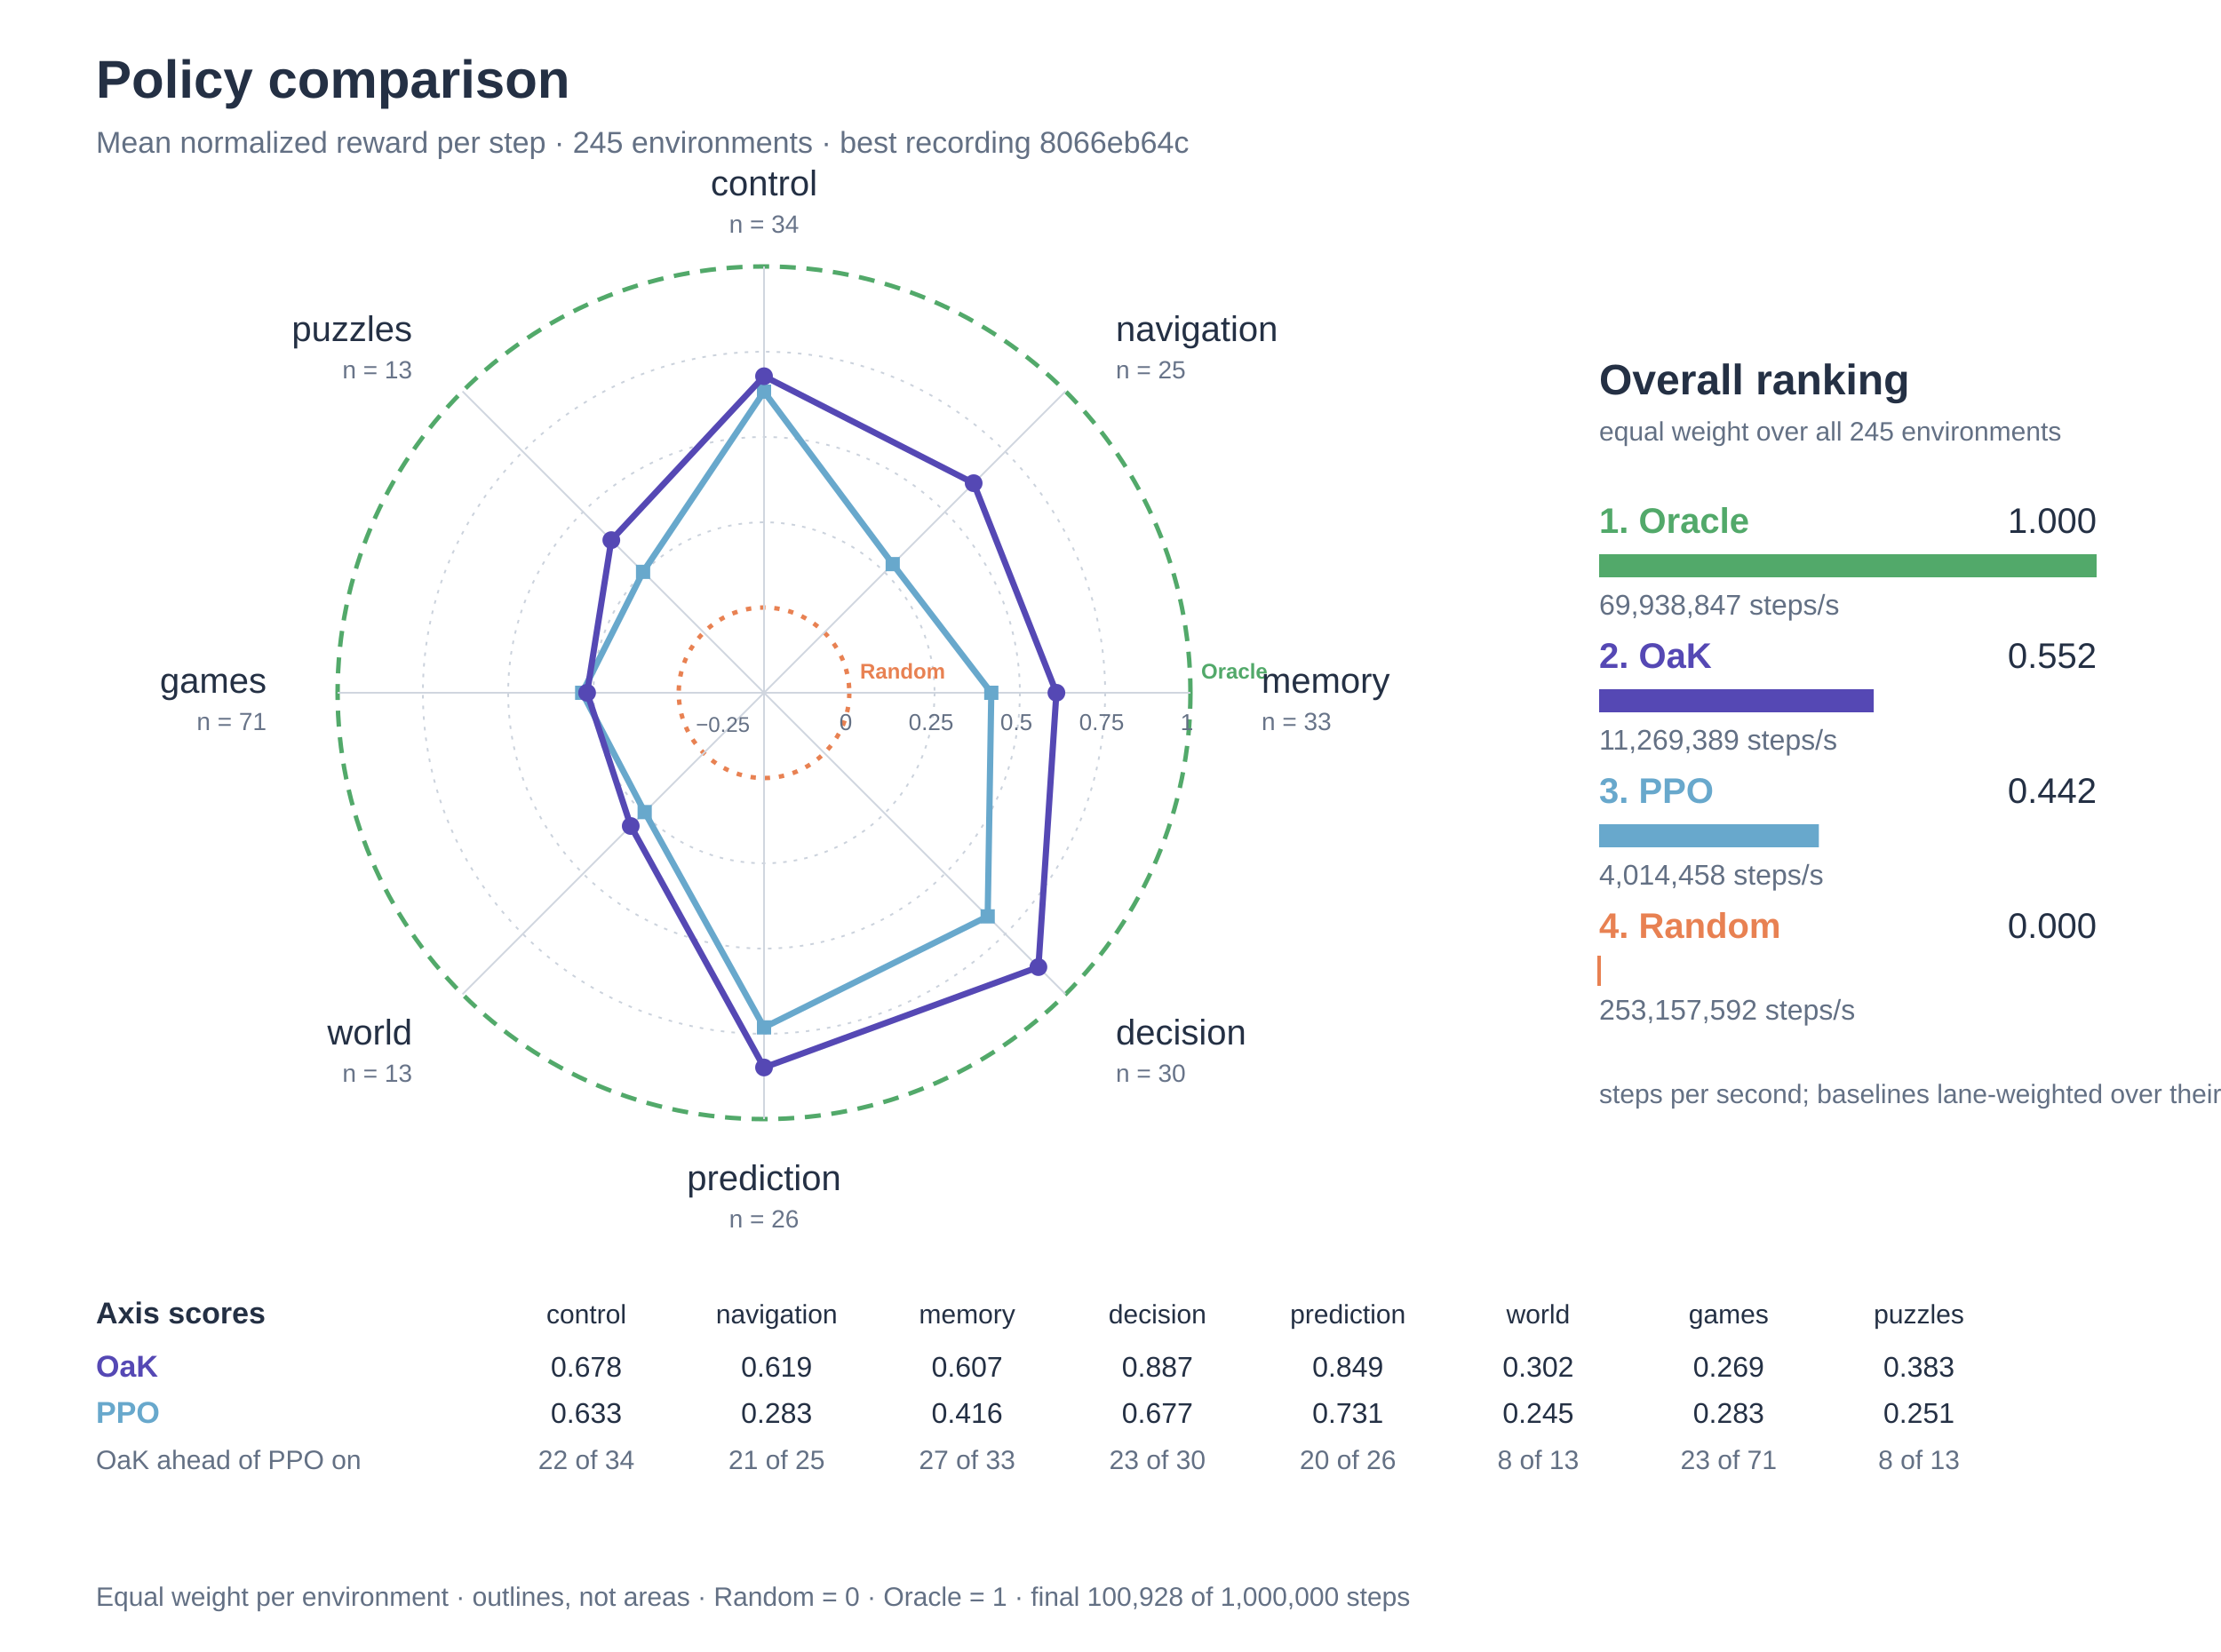
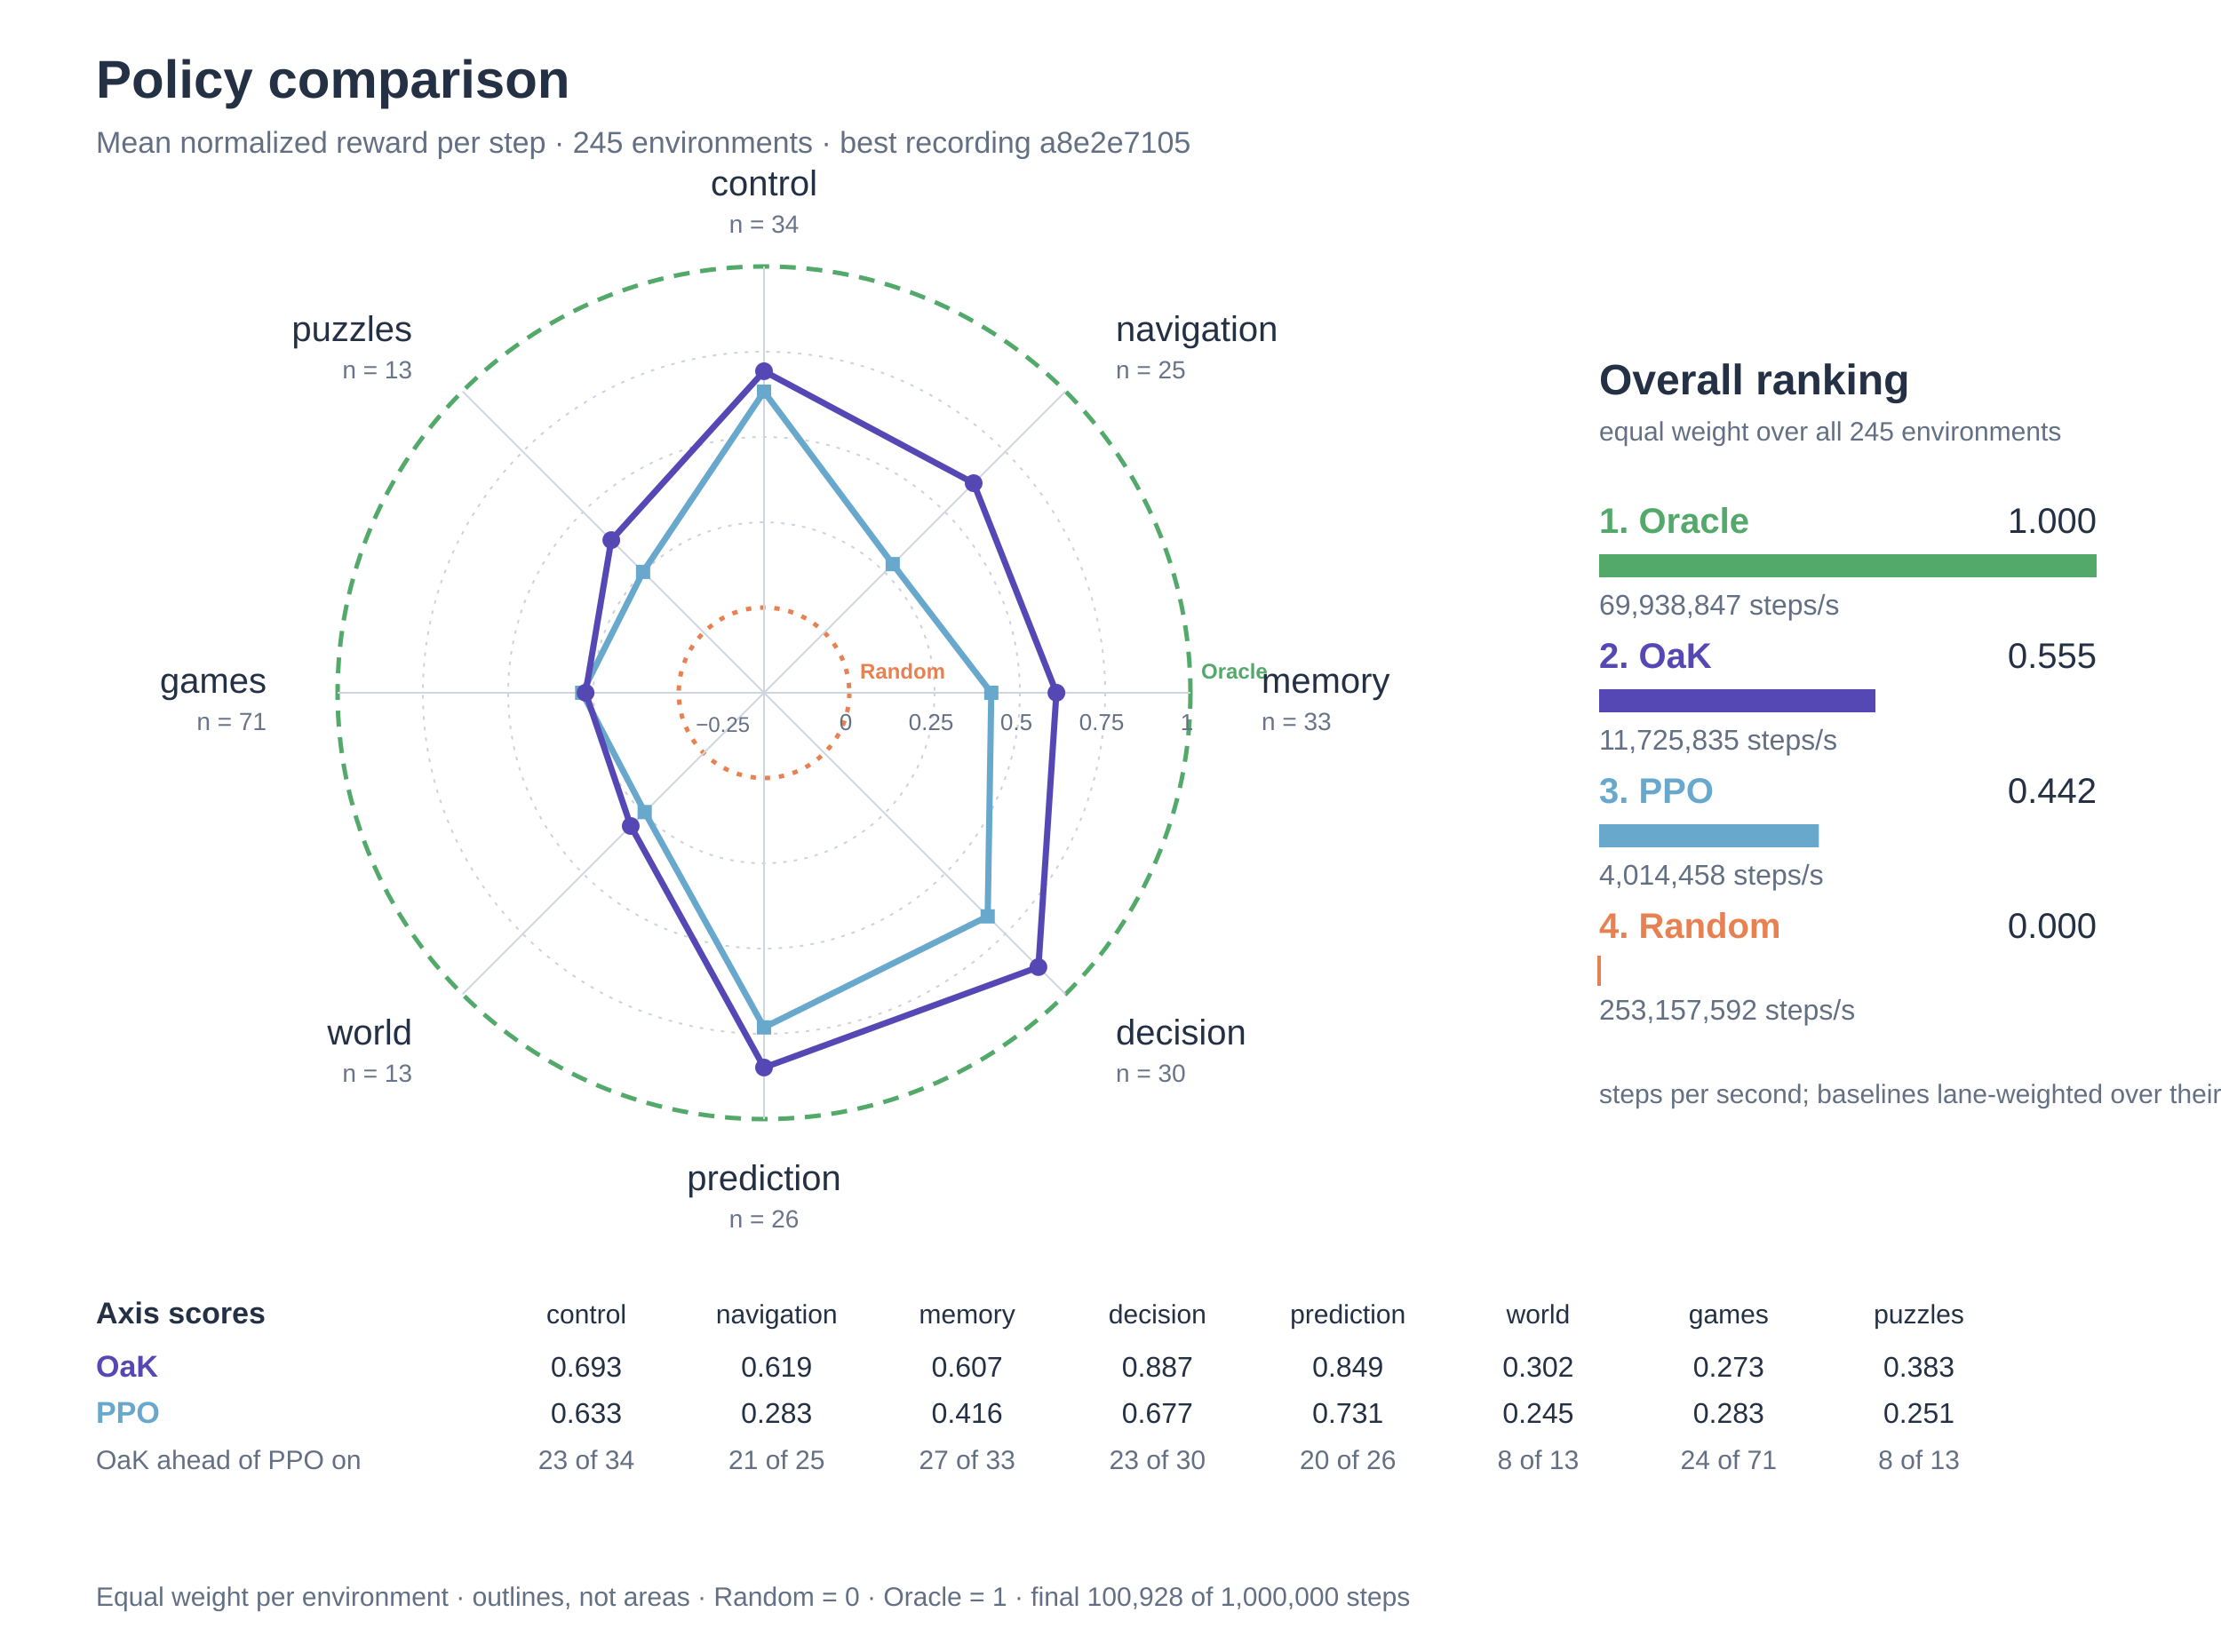
<svg xmlns="http://www.w3.org/2000/svg" width="1250" height="930" viewBox="0 0 1250 930" role="img" aria-labelledby="title desc">
  <rect width="1250" height="930" fill="#ffffff" />
  <g font-family="Arial, Helvetica, sans-serif" fill="#243044">
    <text x="54.0" y="55.0" font-size="30" fill="#243044" text-anchor="start" font-weight="600">Policy comparison</text>
-     <text x="54.0" y="86.0" font-size="17" fill="#637084" text-anchor="start" font-weight="400">Mean normalized reward per step · 245 environments · best recording 8066eb64c</text>
+     <text x="54.0" y="86.0" font-size="17" fill="#637084" text-anchor="start" font-weight="400">Mean normalized reward per step · 245 environments · best recording a8e2e7105</text>
    <circle cx="430" cy="390" r="96.0" fill="none" stroke="#cbd2dc" stroke-width="1" stroke-dasharray="2 4" />
    <circle cx="430" cy="390" r="144.0" fill="none" stroke="#cbd2dc" stroke-width="1" stroke-dasharray="2 4" />
    <circle cx="430" cy="390" r="192.0" fill="none" stroke="#cbd2dc" stroke-width="1" stroke-dasharray="2 4" />
    <circle cx="430" cy="390" r="48.0" fill="none" stroke="#e88152" stroke-width="2.5" stroke-dasharray="3 5" />
    <circle cx="430" cy="390" r="240.0" fill="none" stroke="#52a96a" stroke-width="2.5" stroke-dasharray="9 6" />
    <path d="M 430 390 L 430.00 150.00" stroke="#d0d6df" stroke-width="1" />
    <path d="M 430 390 L 599.71 220.29" stroke="#d0d6df" stroke-width="1" />
    <path d="M 430 390 L 670.00 390.00" stroke="#d0d6df" stroke-width="1" />
    <path d="M 430 390 L 599.71 559.71" stroke="#d0d6df" stroke-width="1" />
    <path d="M 430 390 L 430.00 630.00" stroke="#d0d6df" stroke-width="1" />
    <path d="M 430 390 L 260.29 559.71" stroke="#d0d6df" stroke-width="1" />
    <path d="M 430 390 L 190.00 390.00" stroke="#d0d6df" stroke-width="1" />
    <path d="M 430 390 L 260.29 220.29" stroke="#d0d6df" stroke-width="1" />
    <polygon points="430.00,220.48 502.43,317.57 557.91,390.00 555.88,515.88 430.00,578.38 362.83,457.17 327.65,390.00 361.93,321.93" fill="none" stroke="#68a8cc" stroke-width="3.5" stroke-linejoin="round" />
    <rect x="426.00" y="216.48" width="8" height="8" fill="#68a8cc" />
    <rect x="498.43" y="313.57" width="8" height="8" fill="#68a8cc" />
    <rect x="553.91" y="386.00" width="8" height="8" fill="#68a8cc" />
    <rect x="551.88" y="511.88" width="8" height="8" fill="#68a8cc" />
    <rect x="426.00" y="574.38" width="8" height="8" fill="#68a8cc" />
    <rect x="358.83" y="453.17" width="8" height="8" fill="#68a8cc" />
    <rect x="323.65" y="386.00" width="8" height="8" fill="#68a8cc" />
    <rect x="357.93" y="317.93" width="8" height="8" fill="#68a8cc" />
-     <polygon points="430.00,211.80 547.99,272.01 594.56,390.00 584.43,544.43 430.00,600.95 354.99,465.01 330.42,390.00 344.06,304.06" fill="none" stroke="#5548b4" stroke-width="3.5" stroke-linejoin="round" />
-     <circle cx="430.00" cy="211.80" r="5" fill="#5548b4" />
+     <polygon points="430.00,208.99 547.99,272.01 594.56,390.00 584.43,544.43 430.00,600.98 354.99,465.01 329.57,390.00 344.05,304.05" fill="none" stroke="#5548b4" stroke-width="3.5" stroke-linejoin="round" />
+     <circle cx="430.00" cy="208.99" r="5" fill="#5548b4" />
    <circle cx="547.99" cy="272.01" r="5" fill="#5548b4" />
    <circle cx="594.56" cy="390.00" r="5" fill="#5548b4" />
    <circle cx="584.43" cy="544.43" r="5" fill="#5548b4" />
-     <circle cx="430.00" cy="600.95" r="5" fill="#5548b4" />
+     <circle cx="430.00" cy="600.98" r="5" fill="#5548b4" />
    <circle cx="354.99" cy="465.01" r="5" fill="#5548b4" />
-     <circle cx="330.42" cy="390.00" r="5" fill="#5548b4" />
-     <circle cx="344.06" cy="304.06" r="5" fill="#5548b4" />
+     <circle cx="329.57" cy="390.00" r="5" fill="#5548b4" />
+     <circle cx="344.05" cy="304.05" r="5" fill="#5548b4" />
    <text x="476.0" y="411.0" font-size="13" fill="#647084" text-anchor="middle" font-weight="400">0</text>
    <text x="524.0" y="411.0" font-size="13" fill="#647084" text-anchor="middle" font-weight="400">0.25</text>
    <text x="572.0" y="411.0" font-size="13" fill="#647084" text-anchor="middle" font-weight="400">0.5</text>
    <text x="620.0" y="411.0" font-size="13" fill="#647084" text-anchor="middle" font-weight="400">0.75</text>
    <text x="668.0" y="411.0" font-size="13" fill="#647084" text-anchor="middle" font-weight="400">1</text>
    <text x="422.0" y="412.0" font-size="12" fill="#647084" text-anchor="end" font-weight="400">−0.25</text>
    <text x="484.0" y="382.0" font-size="12" fill="#e88152" text-anchor="start" font-weight="600">Random</text>
    <text x="676.0" y="382.0" font-size="12" fill="#52a96a" text-anchor="start" font-weight="600">Oracle</text>
    <text x="430.0" y="110.0" font-size="20" fill="#243044" text-anchor="middle" font-weight="400">control</text>
    <text x="430.0" y="131.0" font-size="14" fill="#687489" text-anchor="middle" font-weight="400">n = 34</text>
    <text x="628.0" y="192.0" font-size="20" fill="#243044" text-anchor="start" font-weight="400">navigation</text>
    <text x="628.0" y="213.0" font-size="14" fill="#687489" text-anchor="start" font-weight="400">n = 25</text>
    <text x="710.0" y="390.0" font-size="20" fill="#243044" text-anchor="start" font-weight="400">memory</text>
    <text x="710.0" y="411.0" font-size="14" fill="#687489" text-anchor="start" font-weight="400">n = 33</text>
    <text x="628.0" y="588.0" font-size="20" fill="#243044" text-anchor="start" font-weight="400">decision</text>
    <text x="628.0" y="609.0" font-size="14" fill="#687489" text-anchor="start" font-weight="400">n = 30</text>
    <text x="430.0" y="670.0" font-size="20" fill="#243044" text-anchor="middle" font-weight="400">prediction</text>
    <text x="430.0" y="691.0" font-size="14" fill="#687489" text-anchor="middle" font-weight="400">n = 26</text>
    <text x="232.0" y="588.0" font-size="20" fill="#243044" text-anchor="end" font-weight="400">world</text>
    <text x="232.0" y="609.0" font-size="14" fill="#687489" text-anchor="end" font-weight="400">n = 13</text>
    <text x="150.0" y="390.0" font-size="20" fill="#243044" text-anchor="end" font-weight="400">games</text>
    <text x="150.0" y="411.0" font-size="14" fill="#687489" text-anchor="end" font-weight="400">n = 71</text>
    <text x="232.0" y="192.0" font-size="20" fill="#243044" text-anchor="end" font-weight="400">puzzles</text>
    <text x="232.0" y="213.0" font-size="14" fill="#687489" text-anchor="end" font-weight="400">n = 13</text>
    <text x="900.0" y="222.0" font-size="24" fill="#243044" text-anchor="start" font-weight="600">Overall ranking</text>
    <text x="900.0" y="248.0" font-size="15" fill="#637084" text-anchor="start" font-weight="400">equal weight over all 245 environments</text>
    <text x="900.0" y="300.0" font-size="20" fill="#52a96a" text-anchor="start" font-weight="600">1. Oracle</text>
    <text x="1180.0" y="300.0" font-size="20" fill="#243044" text-anchor="end" font-weight="400">1.000</text>
    <rect x="900" y="312" width="280.00" height="13" fill="#52a96a" />
    <text x="900.0" y="346.0" font-size="16" fill="#637084" text-anchor="start" font-weight="400">69,938,847 steps/s</text>
    <text x="900.0" y="376.0" font-size="20" fill="#5548b4" text-anchor="start" font-weight="600">2. OaK</text>
-     <text x="1180.0" y="376.0" font-size="20" fill="#243044" text-anchor="end" font-weight="400">0.552</text>
-     <rect x="900" y="388" width="154.56" height="13" fill="#5548b4" />
-     <text x="900.0" y="422.0" font-size="16" fill="#637084" text-anchor="start" font-weight="400">11,269,389 steps/s</text>
+     <text x="1180.0" y="376.0" font-size="20" fill="#243044" text-anchor="end" font-weight="400">0.555</text>
+     <rect x="900" y="388" width="155.50" height="13" fill="#5548b4" />
+     <text x="900.0" y="422.0" font-size="16" fill="#637084" text-anchor="start" font-weight="400">11,725,835 steps/s</text>
    <text x="900.0" y="452.0" font-size="20" fill="#68a8cc" text-anchor="start" font-weight="600">3. PPO</text>
    <text x="1180.0" y="452.0" font-size="20" fill="#243044" text-anchor="end" font-weight="400">0.442</text>
    <rect x="900" y="464" width="123.67" height="13" fill="#68a8cc" />
    <text x="900.0" y="498.0" font-size="16" fill="#637084" text-anchor="start" font-weight="400">4,014,458 steps/s</text>
    <text x="900.0" y="528.0" font-size="20" fill="#e88152" text-anchor="start" font-weight="600">4. Random</text>
    <text x="1180.0" y="528.0" font-size="20" fill="#243044" text-anchor="end" font-weight="400">0.000</text>
    <path d="M 900 538 v 17" stroke="#e88152" stroke-width="2" />
    <text x="900.0" y="574.0" font-size="16" fill="#637084" text-anchor="start" font-weight="400">253,157,592 steps/s</text>
    <text x="900.0" y="621.0" font-size="15" fill="#637084" text-anchor="start" font-weight="400">steps per second; baselines lane-weighted over their recordings</text>
    <text x="54.0" y="745.0" font-size="17" fill="#243044" text-anchor="start" font-weight="600">Axis scores</text>
    <text x="330.0" y="745.0" font-size="15" fill="#243044" text-anchor="middle" font-weight="400">control</text>
    <text x="437.1" y="745.0" font-size="15" fill="#243044" text-anchor="middle" font-weight="400">navigation</text>
    <text x="544.3" y="745.0" font-size="15" fill="#243044" text-anchor="middle" font-weight="400">memory</text>
    <text x="651.4" y="745.0" font-size="15" fill="#243044" text-anchor="middle" font-weight="400">decision</text>
    <text x="758.6" y="745.0" font-size="15" fill="#243044" text-anchor="middle" font-weight="400">prediction</text>
    <text x="865.7" y="745.0" font-size="15" fill="#243044" text-anchor="middle" font-weight="400">world</text>
    <text x="972.9" y="745.0" font-size="15" fill="#243044" text-anchor="middle" font-weight="400">games</text>
    <text x="1080.0" y="745.0" font-size="15" fill="#243044" text-anchor="middle" font-weight="400">puzzles</text>
    <text x="54.0" y="775.0" font-size="17" fill="#5548b4" text-anchor="start" font-weight="600">OaK</text>
-     <text x="330.0" y="775.0" font-size="16" fill="#243044" text-anchor="middle" font-weight="400">0.678</text>
+     <text x="330.0" y="775.0" font-size="16" fill="#243044" text-anchor="middle" font-weight="400">0.693</text>
    <text x="437.1" y="775.0" font-size="16" fill="#243044" text-anchor="middle" font-weight="400">0.619</text>
    <text x="544.3" y="775.0" font-size="16" fill="#243044" text-anchor="middle" font-weight="400">0.607</text>
    <text x="651.4" y="775.0" font-size="16" fill="#243044" text-anchor="middle" font-weight="400">0.887</text>
    <text x="758.6" y="775.0" font-size="16" fill="#243044" text-anchor="middle" font-weight="400">0.849</text>
    <text x="865.7" y="775.0" font-size="16" fill="#243044" text-anchor="middle" font-weight="400">0.302</text>
-     <text x="972.9" y="775.0" font-size="16" fill="#243044" text-anchor="middle" font-weight="400">0.269</text>
+     <text x="972.9" y="775.0" font-size="16" fill="#243044" text-anchor="middle" font-weight="400">0.273</text>
    <text x="1080.0" y="775.0" font-size="16" fill="#243044" text-anchor="middle" font-weight="400">0.383</text>
    <text x="54.0" y="801.0" font-size="17" fill="#68a8cc" text-anchor="start" font-weight="600">PPO</text>
    <text x="330.0" y="801.0" font-size="16" fill="#243044" text-anchor="middle" font-weight="400">0.633</text>
    <text x="437.1" y="801.0" font-size="16" fill="#243044" text-anchor="middle" font-weight="400">0.283</text>
    <text x="544.3" y="801.0" font-size="16" fill="#243044" text-anchor="middle" font-weight="400">0.416</text>
    <text x="651.4" y="801.0" font-size="16" fill="#243044" text-anchor="middle" font-weight="400">0.677</text>
    <text x="758.6" y="801.0" font-size="16" fill="#243044" text-anchor="middle" font-weight="400">0.731</text>
    <text x="865.7" y="801.0" font-size="16" fill="#243044" text-anchor="middle" font-weight="400">0.245</text>
    <text x="972.9" y="801.0" font-size="16" fill="#243044" text-anchor="middle" font-weight="400">0.283</text>
    <text x="1080.0" y="801.0" font-size="16" fill="#243044" text-anchor="middle" font-weight="400">0.251</text>
    <text x="54.0" y="827.0" font-size="15" fill="#637084" text-anchor="start" font-weight="400">OaK ahead of PPO on</text>
-     <text x="330.0" y="827.0" font-size="15" fill="#637084" text-anchor="middle" font-weight="400">22 of 34</text>
+     <text x="330.0" y="827.0" font-size="15" fill="#637084" text-anchor="middle" font-weight="400">23 of 34</text>
    <text x="437.1" y="827.0" font-size="15" fill="#637084" text-anchor="middle" font-weight="400">21 of 25</text>
    <text x="544.3" y="827.0" font-size="15" fill="#637084" text-anchor="middle" font-weight="400">27 of 33</text>
    <text x="651.4" y="827.0" font-size="15" fill="#637084" text-anchor="middle" font-weight="400">23 of 30</text>
    <text x="758.6" y="827.0" font-size="15" fill="#637084" text-anchor="middle" font-weight="400">20 of 26</text>
    <text x="865.7" y="827.0" font-size="15" fill="#637084" text-anchor="middle" font-weight="400">8 of 13</text>
-     <text x="972.9" y="827.0" font-size="15" fill="#637084" text-anchor="middle" font-weight="400">23 of 71</text>
+     <text x="972.9" y="827.0" font-size="15" fill="#637084" text-anchor="middle" font-weight="400">24 of 71</text>
    <text x="1080.0" y="827.0" font-size="15" fill="#637084" text-anchor="middle" font-weight="400">8 of 13</text>
    <text x="54.0" y="904.0" font-size="15" fill="#637084" text-anchor="start" font-weight="400">Equal weight per environment · outlines, not areas · Random = 0 · Oracle = 1 · final 100,928 of 1,000,000 steps</text>
  </g>
</svg>
